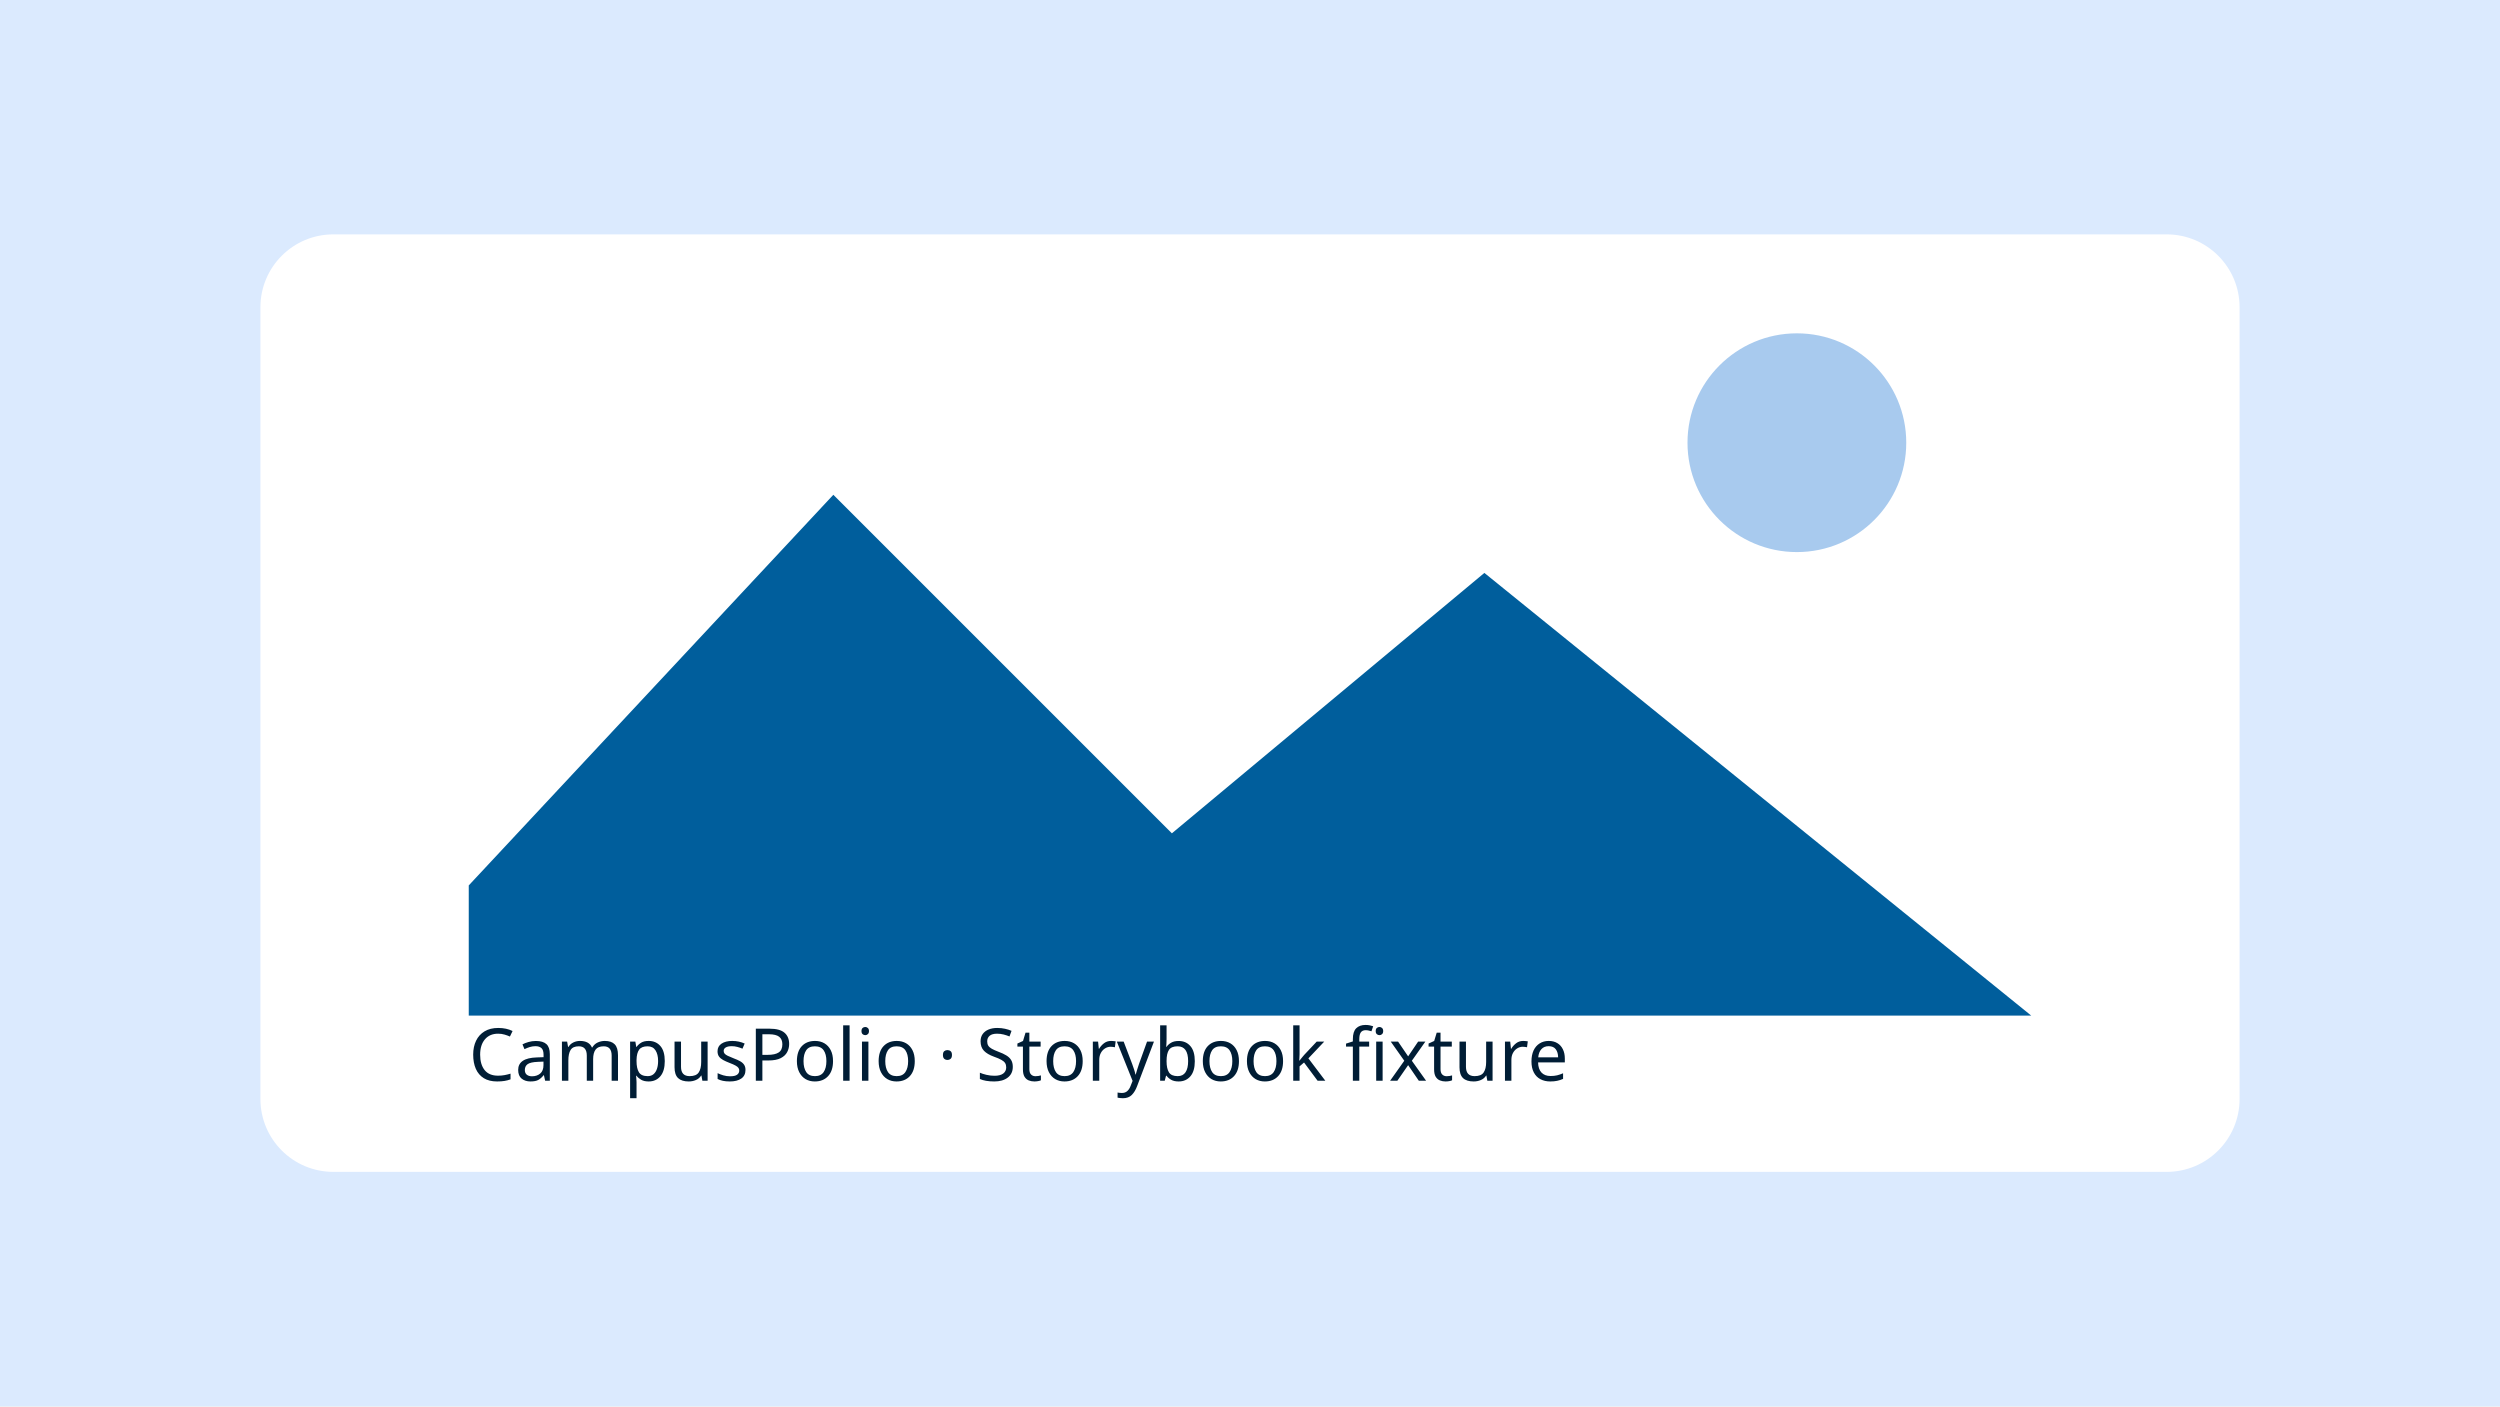
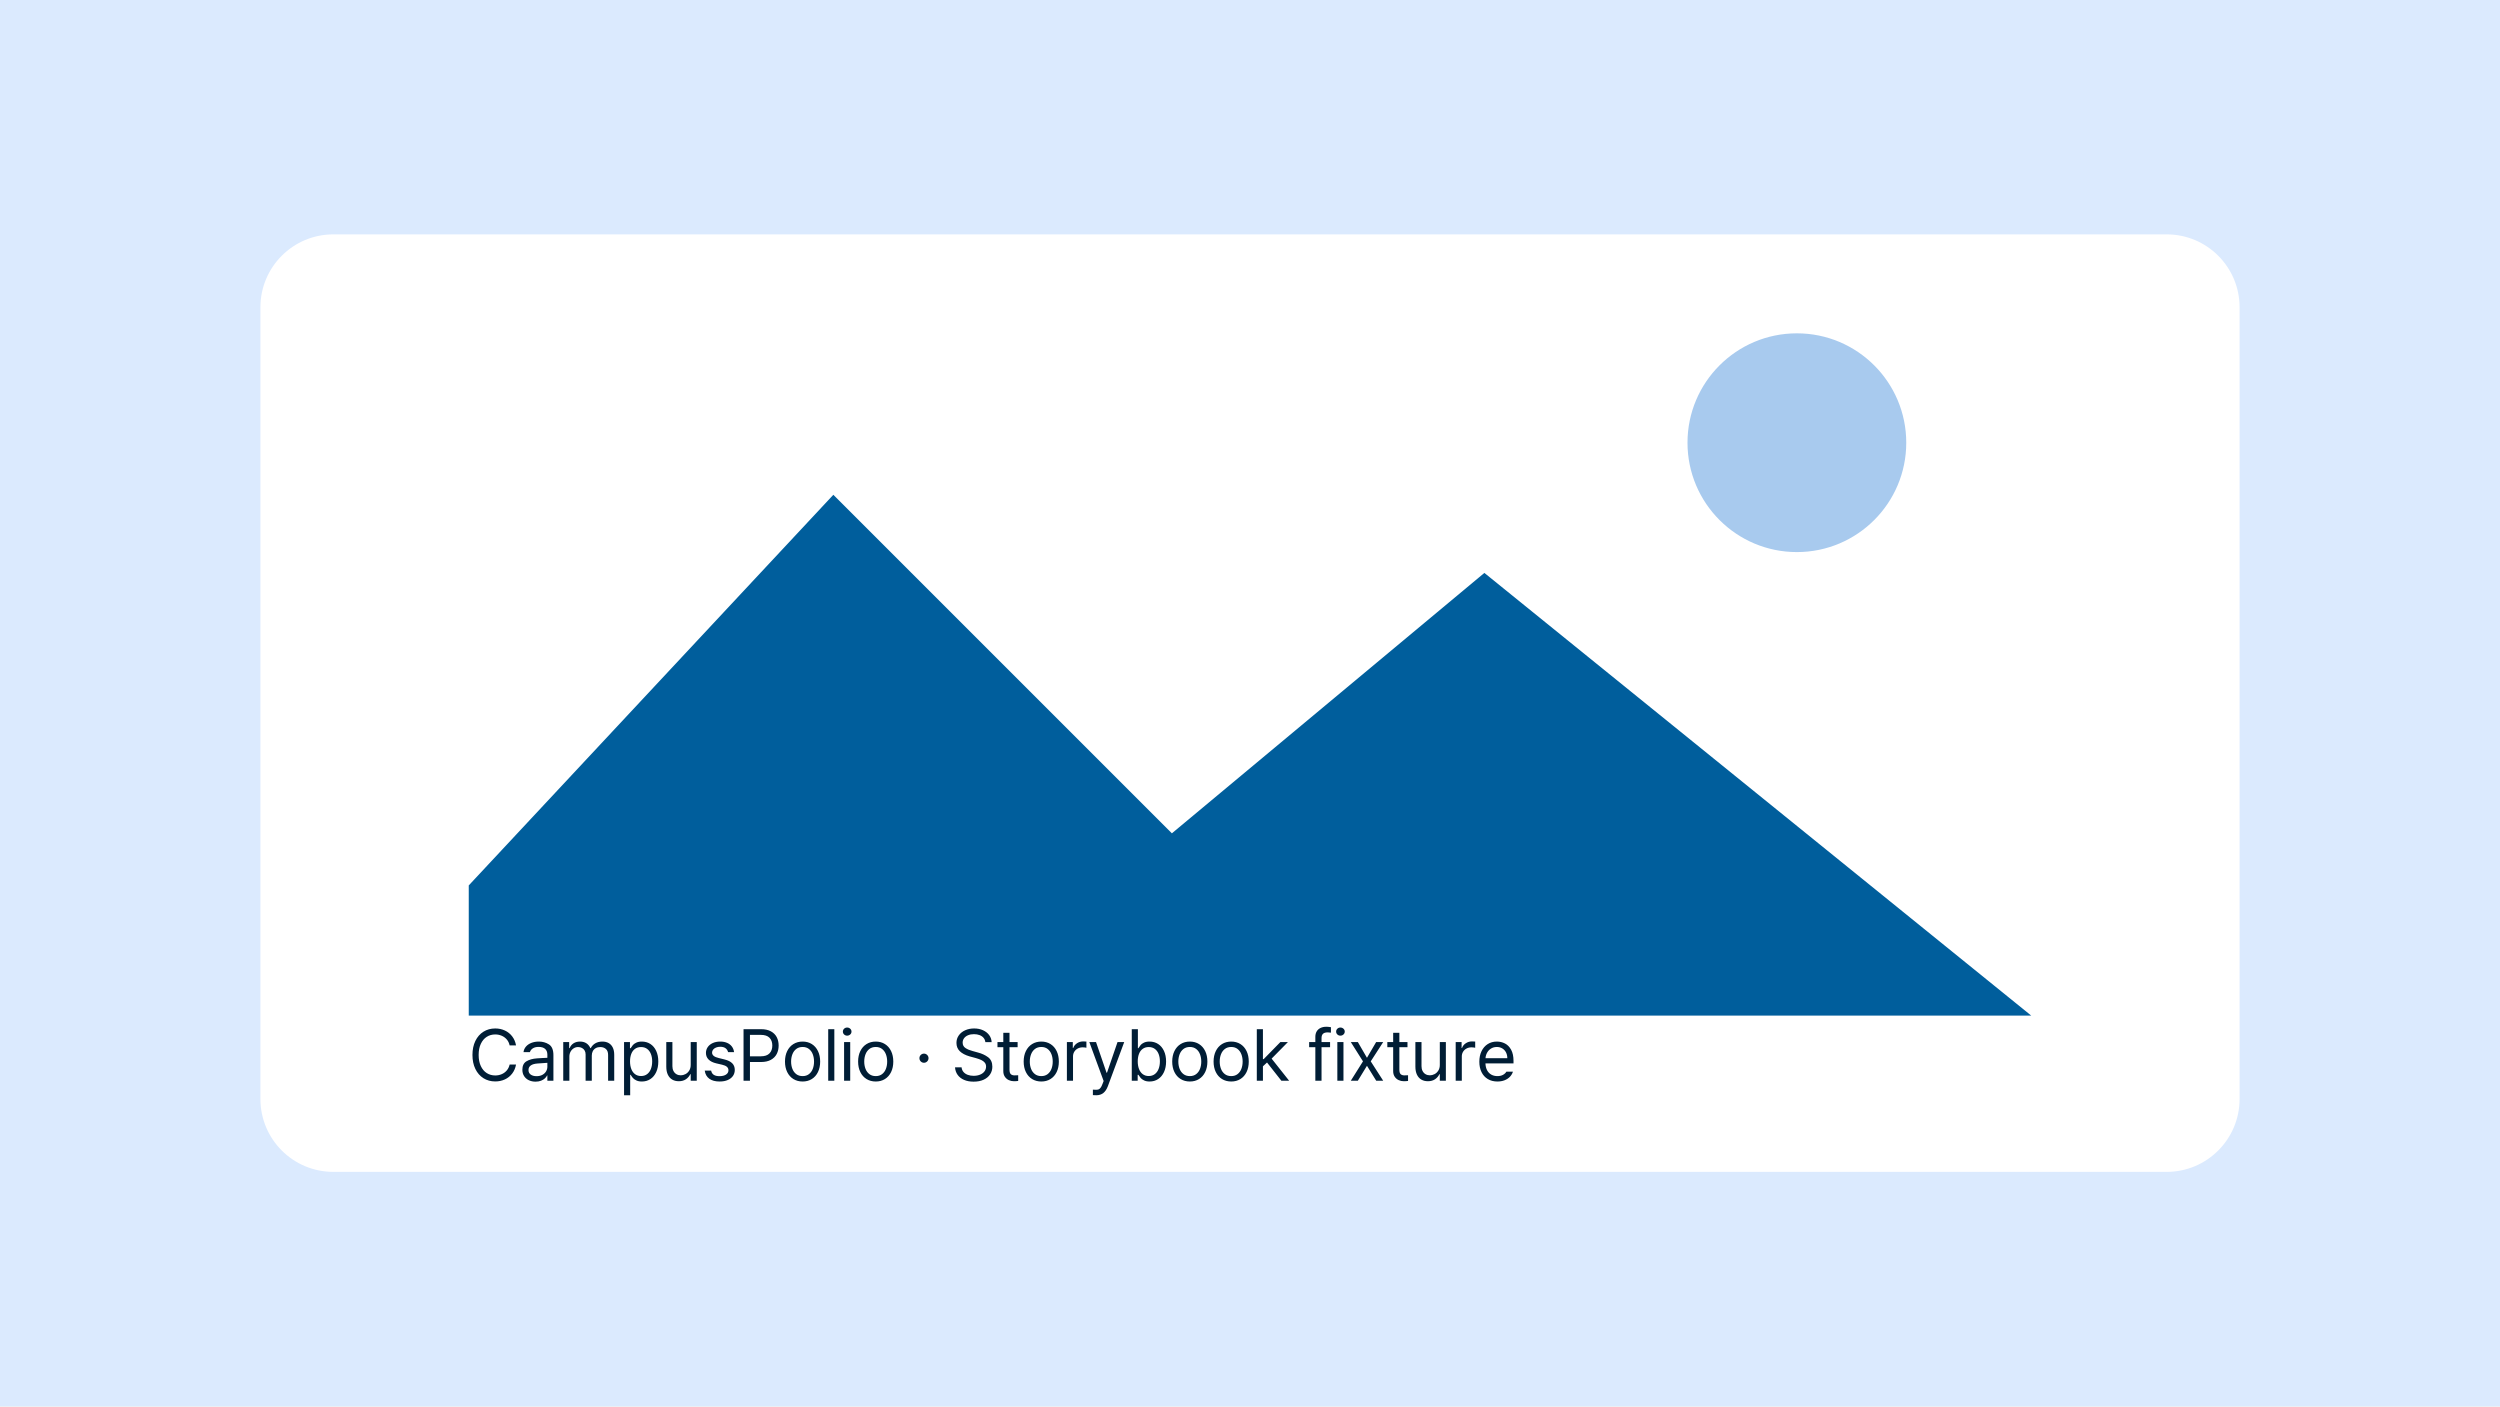
<svg xmlns="http://www.w3.org/2000/svg" width="960" height="540" viewBox="0 0 960 540" role="img" aria-labelledby="title">
  <rect width="960" height="540" fill="#dbeafe" />
  <rect x="100" y="90" width="760" height="360" rx="28" fill="#ffffff" />
  <path d="M180 340 320 190 450 320 570 220 780 390H180Z" fill="#005e9c" />
  <circle cx="690" cy="170" r="42" fill="#a8caee" />
-   <text x="180" y="415" fill="#001d35" font-family="sans-serif" font-size="28">CampusPolio · Storybook fixture</text>
+   <path fill="#001d35" transform="translate(180 415) scale(0.01367188 -0.01367188)" aria-hidden="true" d="M744 1300Q611 1300 505.5 1233.0Q400 1166 339.0 1036.0Q278 906 278 724Q278 542 339.0 412.0Q400 282 505.5 215.0Q611 148 744 148Q840 148 924.0 183.5Q1008 219 1067.5 288.5Q1127 358 1148 454H1328Q1302 309 1220.0 201.5Q1138 94 1014.5 37.0Q891 -20 744 -20Q558 -20 413.0 71.0Q268 162 186.0 330.5Q104 499 104 724Q104 949 186.0 1117.5Q268 1286 413.0 1377.0Q558 1468 744 1468Q890 1468 1013.5 1411.0Q1137 1354 1219.5 1246.5Q1302 1139 1328 992H1148Q1128 1089 1068.5 1158.5Q1009 1228 924.5 1264.0Q840 1300 744 1300ZM1914 628Q1982 633 2066.5 637.5Q2151 642 2208 644V732Q2208 837 2145.5 893.5Q2083 950 1962 950Q1863 950 1800.0 909.5Q1737 869 1718 804H1538Q1549 891 1606.0 958.0Q1663 1025 1757.5 1062.5Q1852 1100 1970 1100Q2126 1100 2252.0 1020.5Q2378 941 2378 716V0H2208V148H2200Q2180 106 2138.5 66.5Q2097 27 2030.5 0.5Q1964 -26 1876 -26Q1772 -26 1688.0 14.0Q1604 54 1555.0 129.5Q1506 205 1506 308Q1506 477 1621.5 546.0Q1737 615 1914 628ZM1906 128Q1999 128 2067.5 165.0Q2136 202 2172.0 263.0Q2208 324 2208 394V503L1934 484Q1812 476 1745.0 431.0Q1678 386 1678 300Q1678 217 1740.5 172.5Q1803 128 1906 128ZM2654 1086H2820V916H2834Q2869 1004 2944.5 1052.0Q3020 1100 3126 1100Q3230 1100 3303.0 1052.5Q3376 1005 3416 916H3428Q3471 1002 3555.0 1051.0Q3639 1100 3754 1100Q3853 1100 3927.5 1059.0Q4002 1018 4044.0 934.5Q4086 851 4086 726V0H3914V724Q3914 837 3852.0 891.5Q3790 946 3694 946Q3620 946 3566.0 915.0Q3512 884 3484.0 830.0Q3456 776 3456 706V0H3282V742Q3282 802 3255.0 848.5Q3228 895 3179.5 920.5Q3131 946 3070 946Q3005 946 2949.0 911.5Q2893 877 2859.5 816.0Q2826 755 2826 678V0H2654ZM4362 1086H4528V914H4548Q4580 966 4610.0 1001.5Q4640 1037 4703.0 1068.5Q4766 1100 4862 1100Q4998 1100 5102.5 1031.5Q5207 963 5265.5 836.0Q5324 709 5324 540Q5324 371 5265.5 243.5Q5207 116 5102.5 47.0Q4998 -22 4864 -22Q4769 -22 4705.5 9.5Q4642 41 4610.0 78.5Q4578 116 4548 166H4534V-408H4362ZM4840 132Q4940 132 5010.5 185.5Q5081 239 5116.5 332.5Q5152 426 5152 544Q5152 659 5116.5 750.0Q5081 841 5011.0 893.5Q4941 946 4840 946Q4740 946 4670.5 896.0Q4601 846 4565.5 755.5Q4530 665 4530 544Q4530 421 4566.0 328.0Q4602 235 4672.0 183.5Q4742 132 4840 132ZM6234 1086H6404V0H6234V184H6222Q6180 95 6098.5 40.5Q6017 -14 5900 -14Q5795 -14 5716.0 31.5Q5637 77 5592.5 169.0Q5548 261 5548 396V1086H5720V408Q5720 331 5750.0 273.0Q5780 215 5833.5 183.5Q5887 152 5956 152Q6021 152 6085.5 185.0Q6150 218 6192.0 284.5Q6234 351 6234 446ZM7064 954Q6998 954 6945.5 932.5Q6893 911 6863.5 873.5Q6834 836 6834 790Q6834 736 6879.5 698.0Q6925 660 7020 638L7182 598Q7328 563 7400.0 490.5Q7472 418 7472 304Q7472 209 7421.5 135.5Q7371 62 7275.0 20.0Q7179 -22 7046 -22Q6863 -22 6756.0 56.5Q6649 135 6628 284H6808Q6823 205 6881.0 166.5Q6939 128 7042 128Q7158 128 7226.0 173.0Q7294 218 7294 294Q7294 352 7251.0 390.5Q7208 429 7116 450L6952 488Q6810 521 6736.0 596.0Q6662 671 6662 780Q6662 872 6712.5 945.0Q6763 1018 6854.5 1059.0Q6946 1100 7064 1100Q7174 1100 7258.0 1063.0Q7342 1026 7391.5 959.0Q7441 892 7452 804H7284Q7265 875 7210.5 914.5Q7156 954 7064 954ZM7718 1448H8210Q8374 1448 8485.0 1388.0Q8596 1328 8650.0 1224.5Q8704 1121 8704 988Q8704 856 8650.0 751.5Q8596 647 8485.5 586.5Q8375 526 8212 526H7898V0H7718ZM8204 686Q8368 686 8447.0 768.5Q8526 851 8526 988Q8526 1126 8447.0 1207.0Q8368 1288 8202 1288H7898V686ZM8882 538Q8882 705 8944.0 832.5Q9006 960 9118.5 1030.0Q9231 1100 9378 1100Q9524 1100 9635.5 1030.0Q9747 960 9808.5 832.5Q9870 705 9870 538Q9870 371 9808.5 244.0Q9747 117 9635.5 47.5Q9524 -22 9378 -22Q9231 -22 9118.5 47.5Q9006 117 8944.0 244.0Q8882 371 8882 538ZM9698 538Q9698 650 9662.5 743.0Q9627 836 9555.0 892.0Q9483 948 9378 948Q9271 948 9198.5 892.0Q9126 836 9090.0 743.0Q9054 650 9054 538Q9054 426 9090.0 333.5Q9126 241 9198.5 185.5Q9271 130 9378 130Q9483 130 9555.0 185.5Q9627 241 9662.5 333.5Q9698 426 9698 538ZM10268 0H10096V1448H10268ZM10542 1086H10714V0H10542ZM10508 1380Q10508 1428 10543.0 1461.0Q10578 1494 10628 1494Q10678 1494 10714.0 1461.0Q10750 1428 10750 1380Q10750 1332 10714.0 1299.0Q10678 1266 10628 1266Q10578 1266 10543.0 1299.0Q10508 1332 10508 1380ZM10936 538Q10936 705 10998.0 832.5Q11060 960 11172.5 1030.0Q11285 1100 11432 1100Q11578 1100 11689.5 1030.0Q11801 960 11862.5 832.5Q11924 705 11924 538Q11924 371 11862.5 244.0Q11801 117 11689.5 47.5Q11578 -22 11432 -22Q11285 -22 11172.5 47.5Q11060 117 10998.0 244.0Q10936 371 10936 538ZM11752 538Q11752 650 11716.5 743.0Q11681 836 11609.0 892.0Q11537 948 11432 948Q11325 948 11252.5 892.0Q11180 836 11144.0 743.0Q11108 650 11108 538Q11108 426 11144.0 333.5Q11180 241 11252.5 185.5Q11325 130 11432 130Q11537 130 11609.0 185.5Q11681 241 11716.5 333.5Q11752 426 11752 538ZM12658 634Q12657 668 12674.5 697.5Q12692 727 12721.5 744.5Q12751 762 12786 762Q12820 762 12849.5 744.5Q12879 727 12896.5 697.5Q12914 668 12914 634Q12914 599 12896.5 569.0Q12879 539 12849.5 521.5Q12820 504 12786 504Q12751 504 12721.5 521.5Q12692 539 12674.5 569.0Q12657 599 12658 634ZM14190 1308Q14096 1308 14023.5 1277.5Q13951 1247 13911.5 1193.0Q13872 1139 13872 1070Q13872 970 13953.5 917.0Q14035 864 14152 834L14296 794Q14464 751 14585.0 661.5Q14706 572 14706 394Q14706 275 14643.5 179.5Q14581 84 14462.5 29.0Q14344 -26 14180 -26Q14026 -26 13911.0 24.0Q13796 74 13731.0 165.0Q13666 256 13658 376H13842Q13850 298 13897.0 244.5Q13944 191 14017.5 164.5Q14091 138 14180 138Q14280 138 14359.5 170.0Q14439 202 14484.5 261.5Q14530 321 14530 398Q14530 464 14492.5 509.0Q14455 554 14394.5 582.0Q14334 610 14244 636L14066 684Q13888 736 13793.0 828.0Q13698 920 13698 1062Q13698 1181 13763.5 1273.5Q13829 1366 13942.5 1417.0Q14056 1468 14196 1468Q14334 1468 14444.0 1418.0Q14554 1368 14618.0 1280.5Q14682 1193 14686 1084H14510Q14502 1154 14459.5 1204.5Q14417 1255 14347.0 1281.5Q14277 1308 14190 1308ZM15416 942H15188V312Q15188 216 15226.0 183.0Q15264 150 15330 150Q15380 150 15432 154V-6Q15380 -14 15312 -14Q15236 -14 15168.0 17.5Q15100 49 15057.0 113.0Q15014 177 15014 268V942H14850V1086H15014V1346H15188V1086H15416ZM15586 538Q15586 705 15648.0 832.5Q15710 960 15822.5 1030.0Q15935 1100 16082 1100Q16228 1100 16339.5 1030.0Q16451 960 16512.5 832.5Q16574 705 16574 538Q16574 371 16512.5 244.0Q16451 117 16339.5 47.5Q16228 -22 16082 -22Q15935 -22 15822.5 47.5Q15710 117 15648.0 244.0Q15586 371 15586 538ZM16402 538Q16402 650 16366.5 743.0Q16331 836 16259.0 892.0Q16187 948 16082 948Q15975 948 15902.5 892.0Q15830 836 15794.0 743.0Q15758 650 15758 538Q15758 426 15794.0 333.5Q15830 241 15902.5 185.5Q15975 130 16082 130Q16187 130 16259.0 185.5Q16331 241 16366.5 333.5Q16402 426 16402 538ZM16800 1086H16966V920H16978Q17008 1003 17085.0 1053.5Q17162 1104 17258 1104Q17308 1104 17348 1100V926Q17337 930 17305.5 934.0Q17274 938 17244 938Q17167 938 17105.0 905.0Q17043 872 17007.5 814.0Q16972 756 16972 684V0H16800ZM17530 -404V-250Q17566 -254 17614 -254Q17657 -254 17686.0 -245.0Q17715 -236 17744.0 -200.5Q17773 -165 17800 -90L17832 -8L17430 1086H17618L17914 224H17926L18222 1086H18410L17950 -156Q17902 -283 17822.0 -345.5Q17742 -408 17626 -408Q17574 -408 17530 -404ZM18622 1448H18794V914H18808Q18847 973 18873.5 1005.5Q18900 1038 18963.0 1069.0Q19026 1100 19122 1100Q19258 1100 19363.0 1031.5Q19468 963 19527.0 836.0Q19586 709 19586 540Q19586 371 19527.0 243.5Q19468 116 19363.5 47.0Q19259 -22 19124 -22Q19029 -22 18966.0 9.5Q18903 41 18872.5 77.0Q18842 113 18808 166H18788V0H18622ZM19098 132Q19198 132 19269.0 185.5Q19340 239 19376.0 332.5Q19412 426 19412 544Q19412 659 19376.5 750.0Q19341 841 19270.5 893.5Q19200 946 19098 946Q19000 946 18930.5 896.0Q18861 846 18825.5 755.5Q18790 665 18790 544Q18790 421 18826.0 328.0Q18862 235 18931.5 183.5Q19001 132 19098 132ZM19758 538Q19758 705 19820.0 832.5Q19882 960 19994.5 1030.0Q20107 1100 20254 1100Q20400 1100 20511.5 1030.0Q20623 960 20684.5 832.5Q20746 705 20746 538Q20746 371 20684.5 244.0Q20623 117 20511.5 47.5Q20400 -22 20254 -22Q20107 -22 19994.5 47.5Q19882 117 19820.0 244.0Q19758 371 19758 538ZM20574 538Q20574 650 20538.5 743.0Q20503 836 20431.0 892.0Q20359 948 20254 948Q20147 948 20074.5 892.0Q20002 836 19966.0 743.0Q19930 650 19930 538Q19930 426 19966.0 333.5Q20002 241 20074.5 185.5Q20147 130 20254 130Q20359 130 20431.0 185.5Q20503 241 20538.5 333.5Q20574 426 20574 538ZM20920 538Q20920 705 20982.0 832.5Q21044 960 21156.5 1030.0Q21269 1100 21416 1100Q21562 1100 21673.5 1030.0Q21785 960 21846.5 832.5Q21908 705 21908 538Q21908 371 21846.5 244.0Q21785 117 21673.5 47.5Q21562 -22 21416 -22Q21269 -22 21156.5 47.5Q21044 117 20982.0 244.0Q20920 371 20920 538ZM21736 538Q21736 650 21700.5 743.0Q21665 836 21593.0 892.0Q21521 948 21416 948Q21309 948 21236.5 892.0Q21164 836 21128.0 743.0Q21092 650 21092 538Q21092 426 21128.0 333.5Q21164 241 21236.5 185.5Q21309 130 21416 130Q21521 130 21593.0 185.5Q21665 241 21700.5 333.5Q21736 426 21736 538ZM22134 1448H22306V606H22326L22796 1086H23008L22550 621L23042 0H22824L22421 512L22306 405V0H22134ZM24192 942H23952V0H23778V942H23604V1086H23778V1234Q23778 1321 23815.5 1384.5Q23853 1448 23923.0 1482.0Q23993 1516 24088 1516Q24144 1516 24216 1504V1350Q24168 1358 24126 1358Q24036 1358 23994.0 1319.0Q23952 1280 23952 1196V1086H24192ZM24396 1086H24568V0H24396ZM24362 1380Q24362 1428 24397.0 1461.0Q24432 1494 24482 1494Q24532 1494 24568.0 1461.0Q24604 1428 24604 1380Q24604 1332 24568.0 1299.0Q24532 1266 24482 1266Q24432 1266 24397.0 1299.0Q24362 1332 24362 1380ZM25228 644 25486 1086H25684L25334 544L25684 0H25488L25228 420L24972 0H24774L25116 544L24774 1086H24972ZM26366 942H26138V312Q26138 216 26176.0 183.0Q26214 150 26280 150Q26330 150 26382 154V-6Q26330 -14 26262 -14Q26186 -14 26118.0 17.5Q26050 49 26007.0 113.0Q25964 177 25964 268V942H25800V1086H25964V1346H26138V1086H26366ZM27274 1086H27444V0H27274V184H27262Q27220 95 27138.5 40.5Q27057 -14 26940 -14Q26835 -14 26756.0 31.5Q26677 77 26632.5 169.0Q26588 261 26588 396V1086H26760V408Q26760 331 26790.0 273.0Q26820 215 26873.5 183.5Q26927 152 26996 152Q27061 152 27125.5 185.0Q27190 218 27232.0 284.5Q27274 351 27274 446ZM27720 1086H27886V920H27898Q27928 1003 28005.0 1053.5Q28082 1104 28178 1104Q28228 1104 28268 1100V926Q28257 930 28225.5 934.0Q28194 938 28164 938Q28087 938 28025.0 905.0Q27963 872 27927.5 814.0Q27892 756 27892 684V0H27720ZM28384 534Q28384 700 28445.5 828.5Q28507 957 28618.5 1028.5Q28730 1100 28876 1100Q28999 1100 29105.0 1045.5Q29211 991 29277.5 869.5Q29344 748 29344 558V486H28556Q28560 373 28603.0 293.0Q28646 213 28720.5 171.5Q28795 130 28892 130Q28984 130 29047.5 164.5Q29111 199 29144 254H29328Q29302 172 29241.5 109.5Q29181 47 29091.5 12.5Q29002 -22 28892 -22Q28737 -22 28622.0 47.0Q28507 116 28445.5 242.0Q28384 368 28384 534ZM29170 632Q29170 723 29133.5 794.5Q29097 866 29030.0 907.0Q28963 948 28876 948Q28785 948 28714.5 905.0Q28644 862 28603.5 789.5Q28563 717 28557 632Z" />
</svg>
